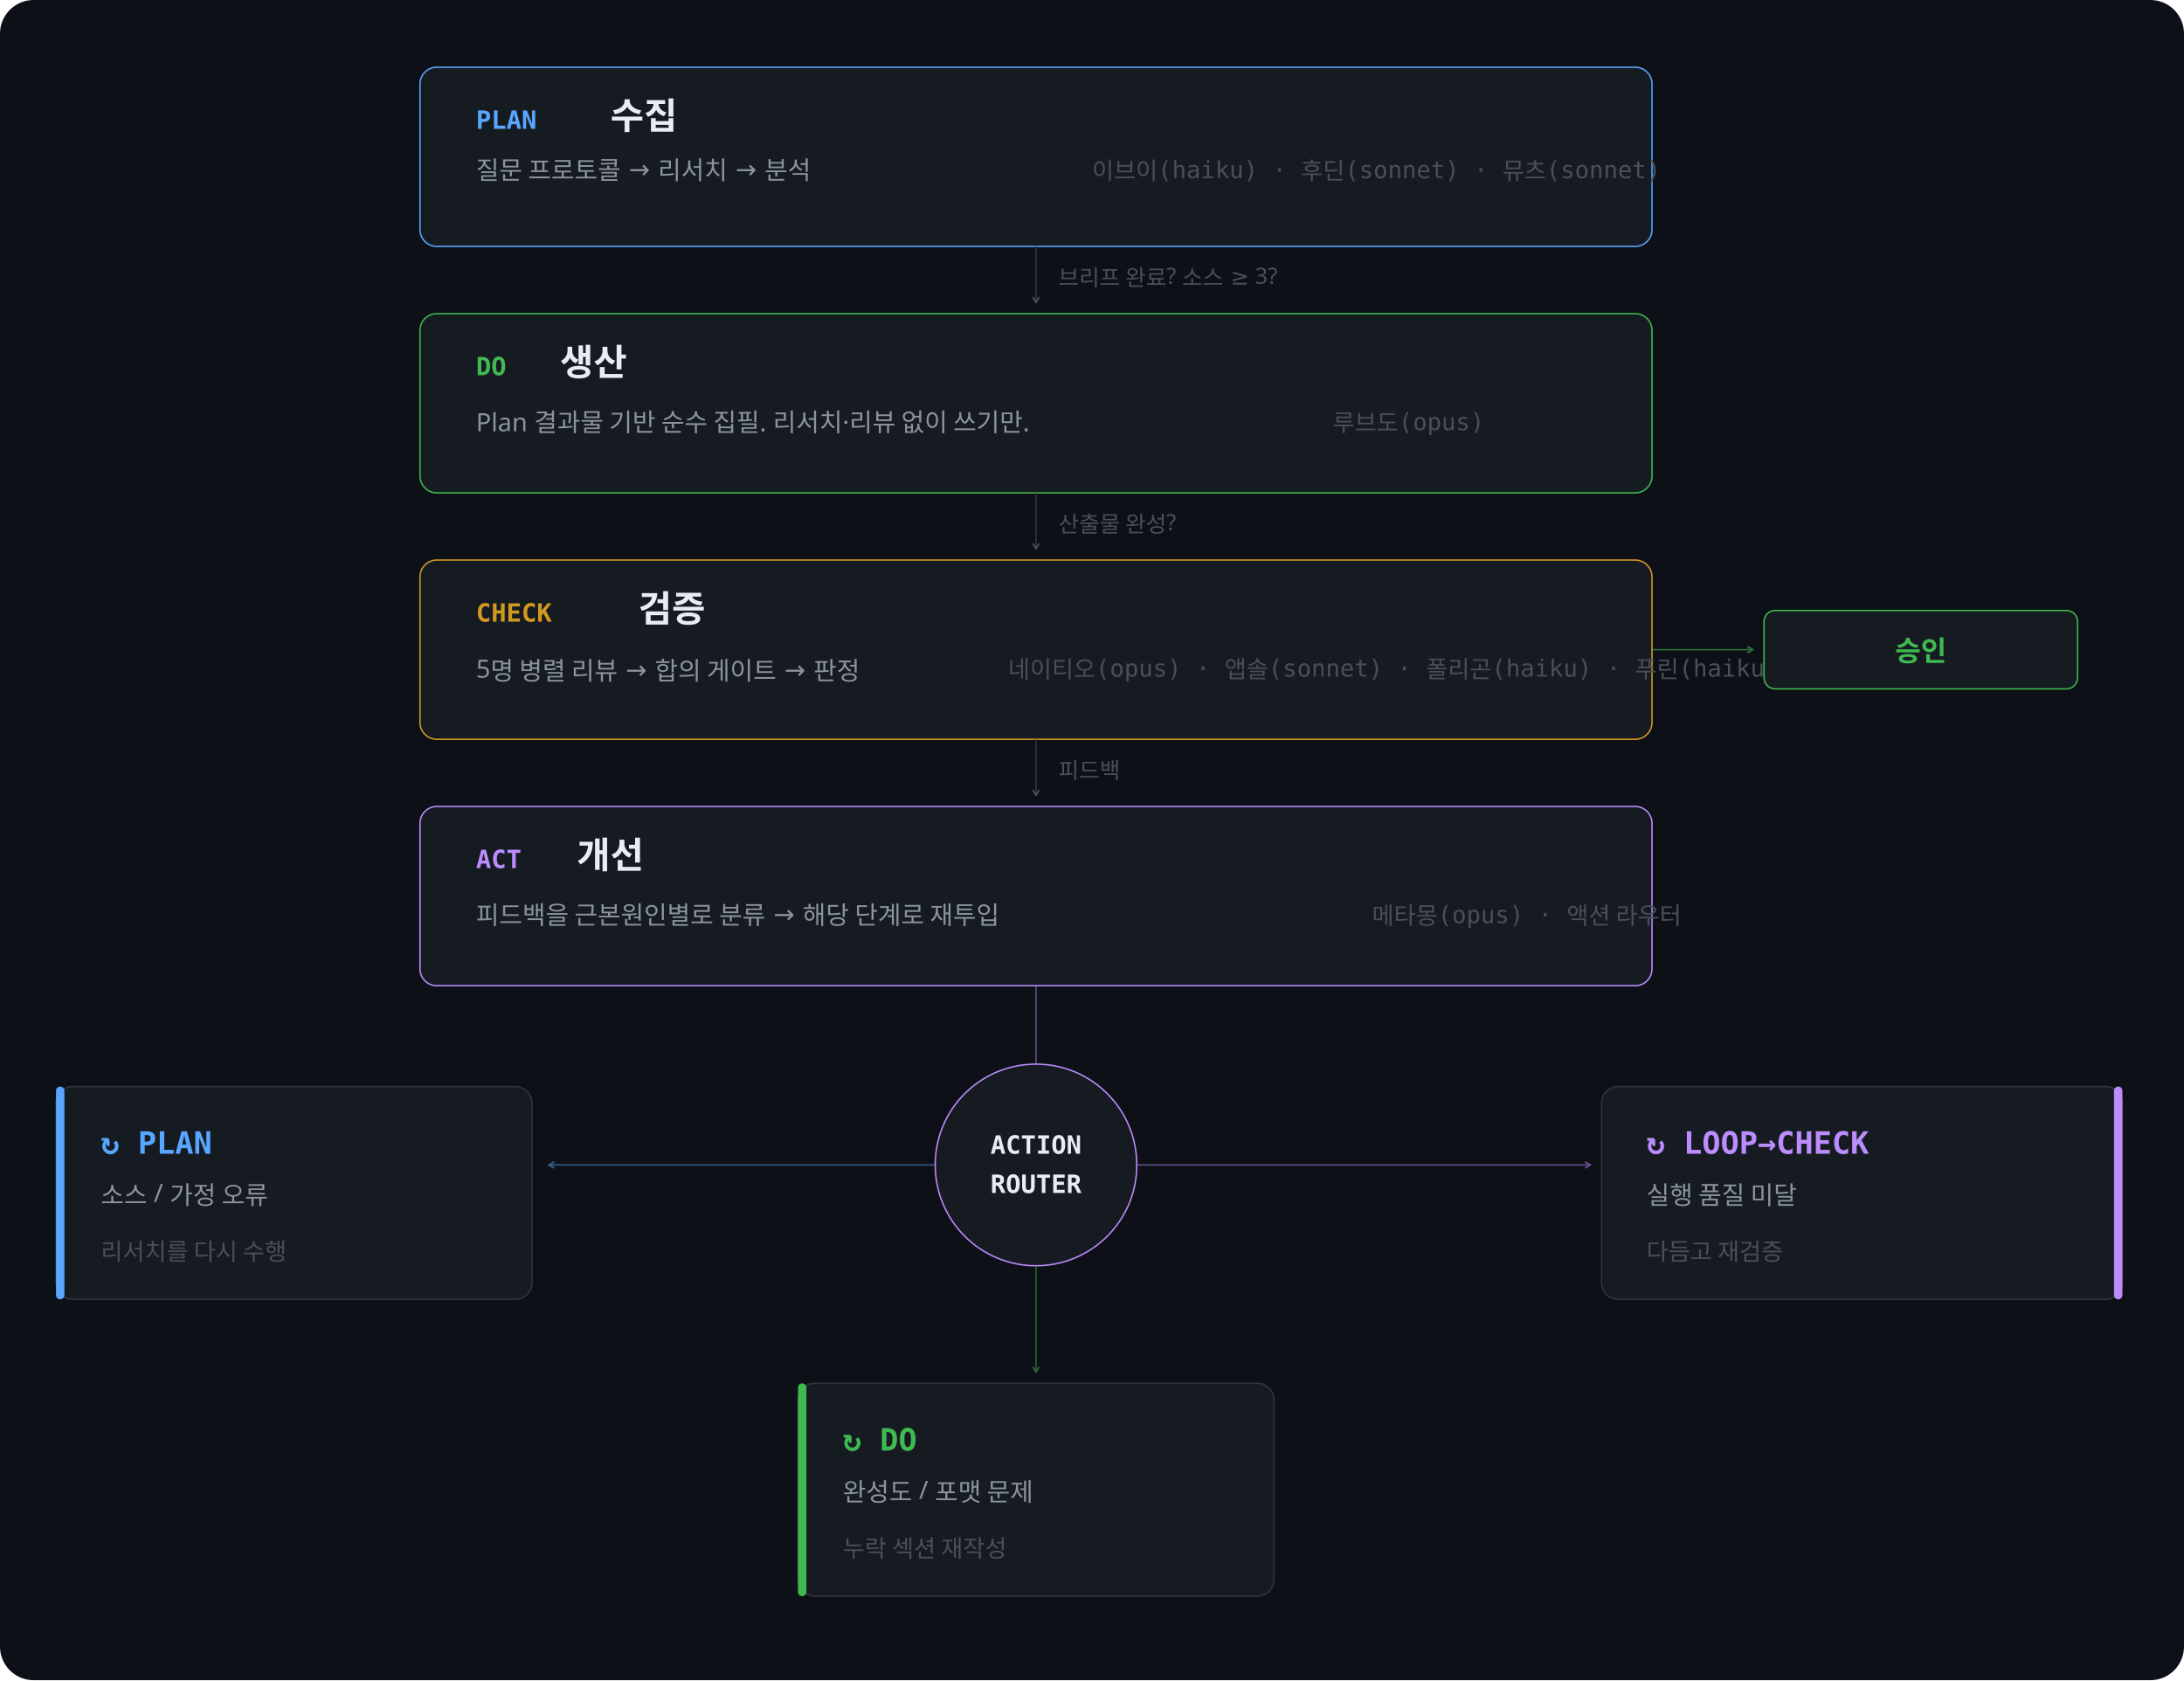
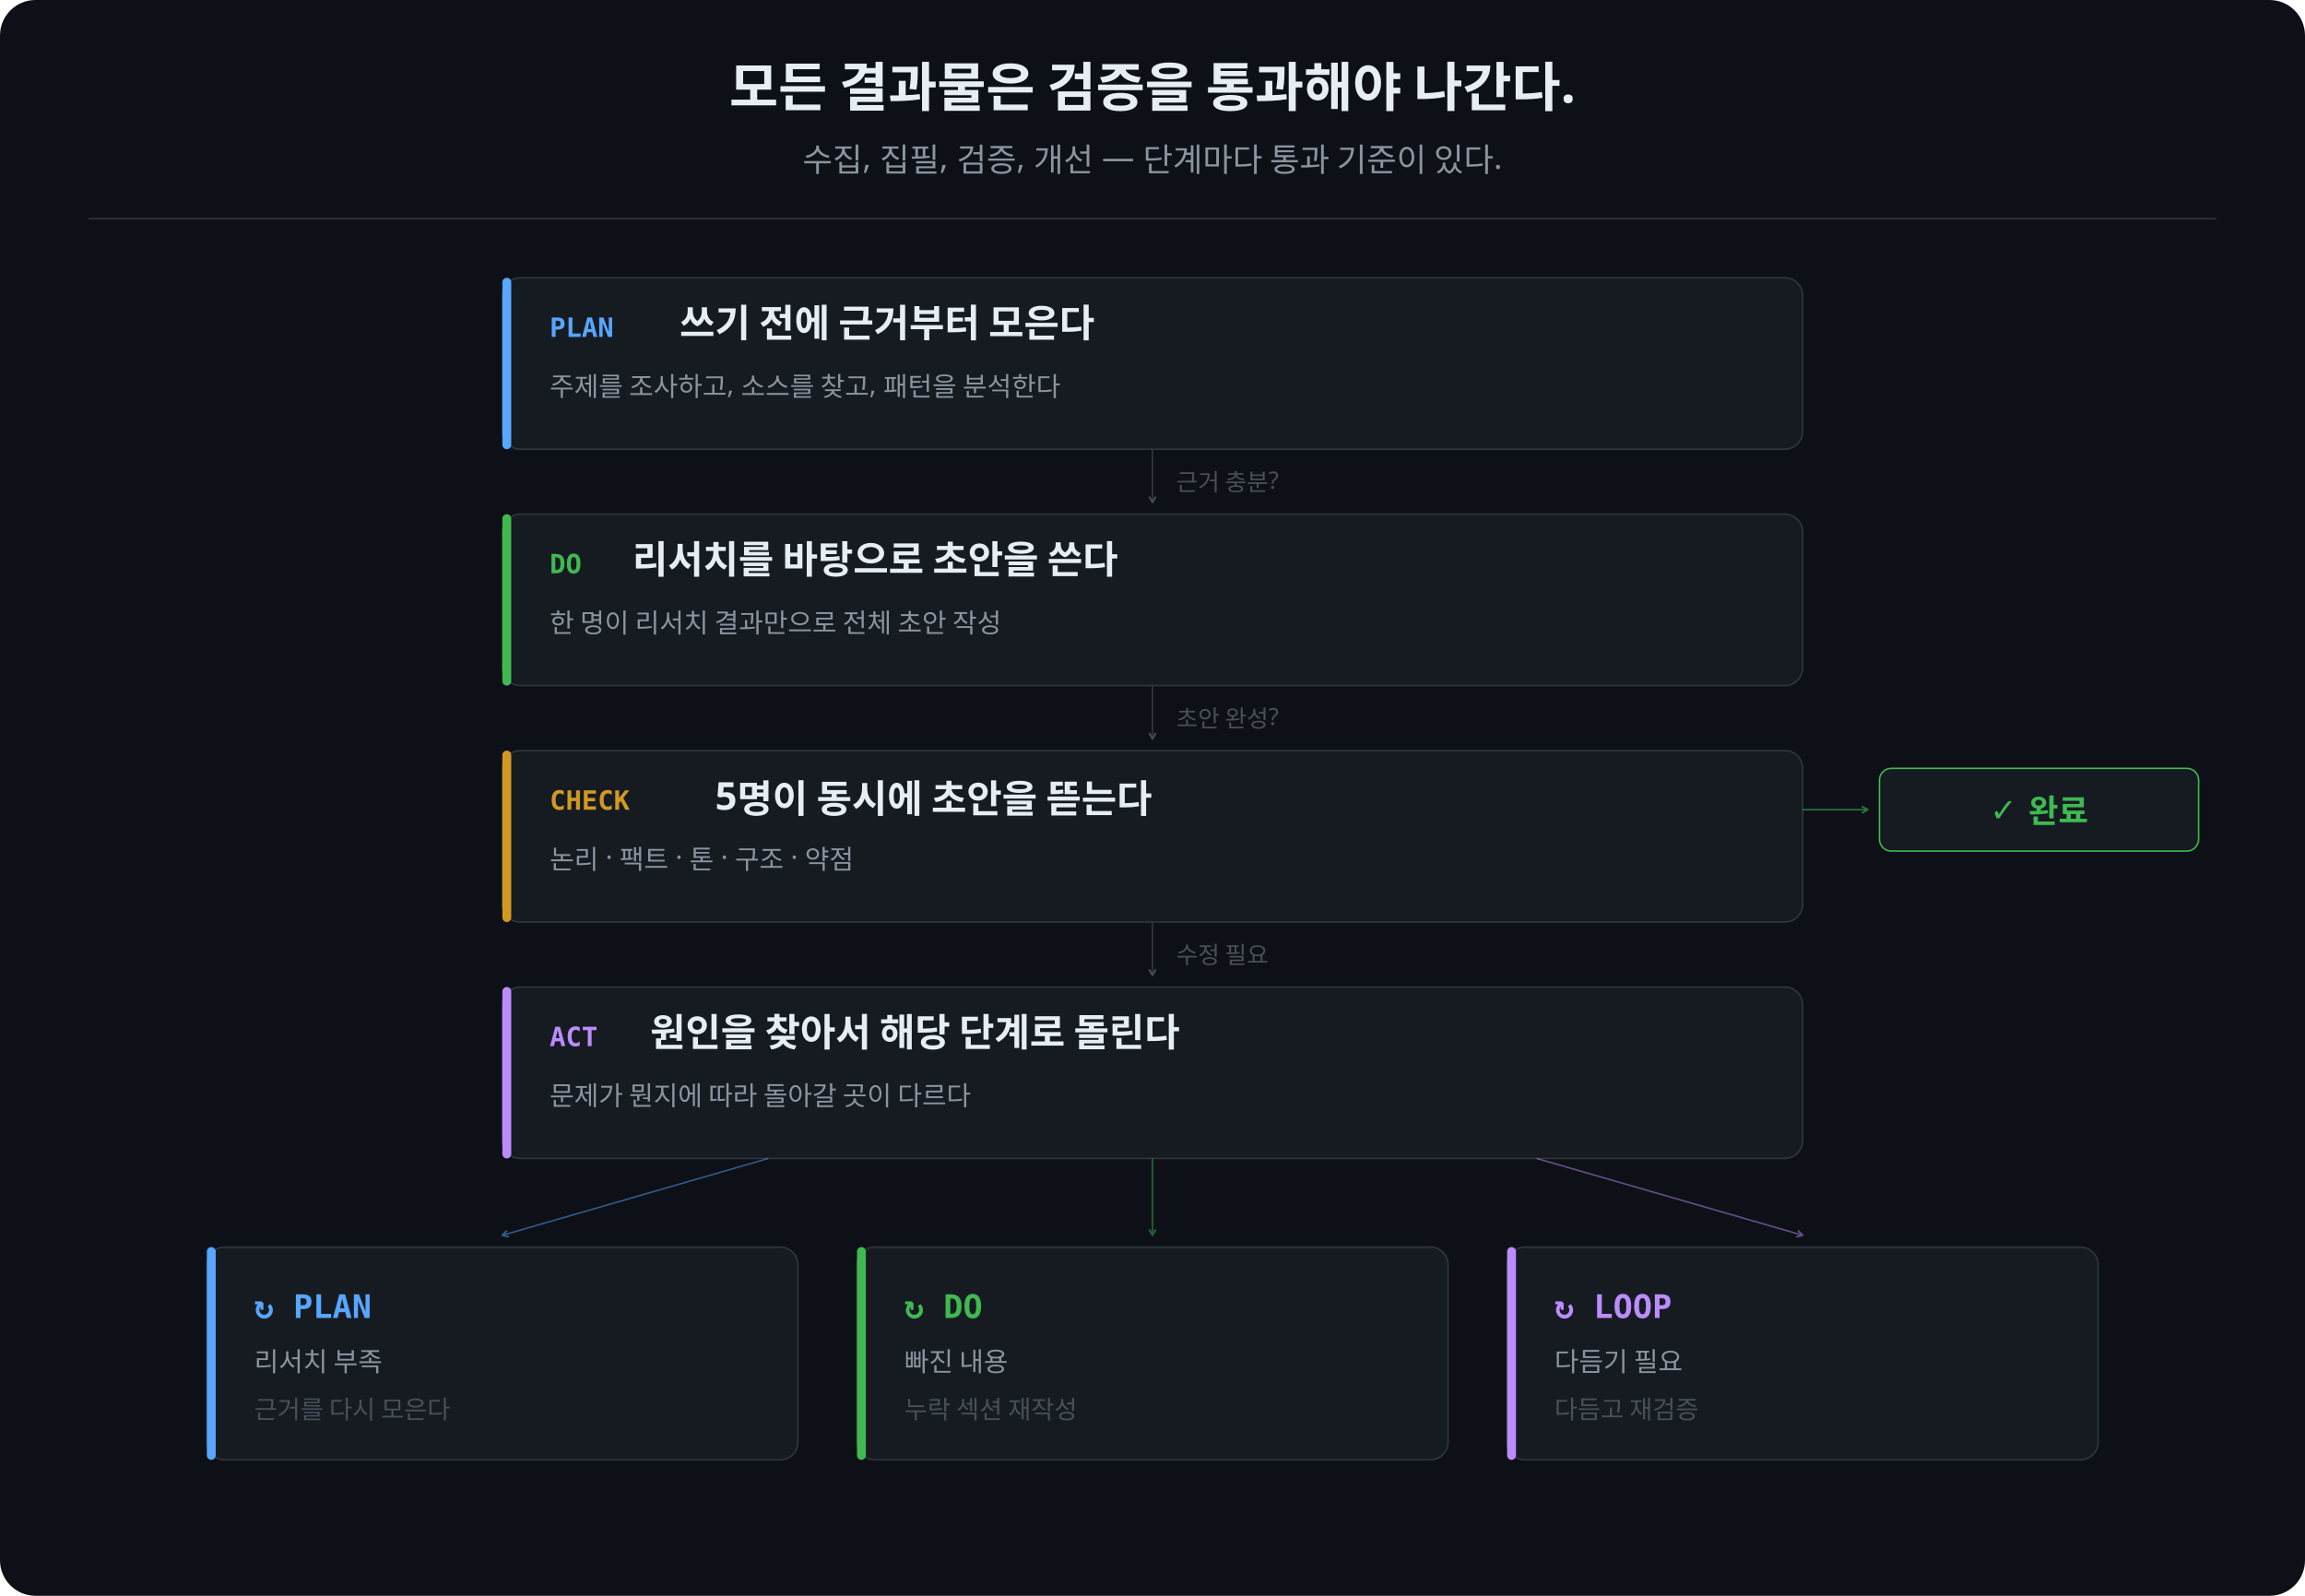
- <svg xmlns="http://www.w3.org/2000/svg" viewBox="0 0 780 600" fill="none" role="img" aria-labelledby="pc-title pc-desc">
+ <svg xmlns="http://www.w3.org/2000/svg" viewBox="0 0 780 540" fill="none" role="img" aria-labelledby="pc-title pc-desc">
  <defs>
    <marker id="arr" markerWidth="5" markerHeight="5" refX="4" refY="2.5" orient="auto" markerUnits="strokeWidth">
      <path d="M0.5,0.5 L4,2.5 L0.5,4.5" fill="none" stroke="#484f58" stroke-width="1.2" stroke-linecap="round" stroke-linejoin="round" />
    </marker>
+     <marker id="arr-green" markerWidth="5" markerHeight="5" refX="4" refY="2.5" orient="auto" markerUnits="strokeWidth">
+       <path d="M0.5,0.5 L4,2.5 L0.5,4.5" fill="none" stroke="#3fb950" stroke-width="1.2" stroke-linecap="round" stroke-linejoin="round" />
+     </marker>
    <marker id="arr-blue" markerWidth="5" markerHeight="5" refX="4" refY="2.5" orient="auto" markerUnits="strokeWidth">
      <path d="M0.5,0.5 L4,2.5 L0.5,4.5" fill="none" stroke="#58a6ff" stroke-width="1.2" stroke-linecap="round" stroke-linejoin="round" />
    </marker>
-     <marker id="arr-green" markerWidth="5" markerHeight="5" refX="4" refY="2.5" orient="auto" markerUnits="strokeWidth">
-       <path d="M0.5,0.5 L4,2.5 L0.5,4.5" fill="none" stroke="#3fb950" stroke-width="1.2" stroke-linecap="round" stroke-linejoin="round" />
-     </marker>
-     <marker id="arr-purple" markerWidth="5" markerHeight="5" refX="4" refY="2.5" orient="auto" markerUnits="strokeWidth">
+     <marker id="arr-act" markerWidth="5" markerHeight="5" refX="4" refY="2.5" orient="auto" markerUnits="strokeWidth">
      <path d="M0.5,0.5 L4,2.5 L0.5,4.5" fill="none" stroke="#bc8cff" stroke-width="1.2" stroke-linecap="round" stroke-linejoin="round" />
    </marker>
  </defs>
-   <rect width="780" height="600" rx="12" fill="#0d1117" />
-   <rect x="150" y="24" width="440" height="64" rx="6" fill="#161b22" stroke="#58a6ff" stroke-width="0.5" />
-   <text x="170" y="46" fill="#58a6ff" font-size="9" font-weight="600" font-family="SF Mono, Consolas, monospace">PLAN</text>
-   <text x="218" y="46" fill="#e6edf3" font-size="13" font-weight="600" font-family="Apple SD Gothic Neo, Malgun Gothic, sans-serif">수집</text>
-   <text x="170" y="64" fill="#8b949e" font-size="9" font-family="Apple SD Gothic Neo, Malgun Gothic, sans-serif">질문 프로토콜 → 리서치 → 분석</text>
-   <text x="390" y="64" fill="#484f58" font-size="8.5" font-family="SF Mono, Consolas, monospace">이브이(haiku) · 후딘(sonnet) · 뮤츠(sonnet)</text>
-   <line x1="370" y1="88" x2="370" y2="108" stroke="#30363d" stroke-width="0.5" marker-end="url(#arr)" />
-   <text x="378" y="102" fill="#484f58" font-size="8" font-family="Apple SD Gothic Neo, Malgun Gothic, sans-serif">브리프 완료? 소스 ≥ 3?</text>
-   <rect x="150" y="112" width="440" height="64" rx="6" fill="#161b22" stroke="#3fb950" stroke-width="0.5" />
-   <text x="170" y="134" fill="#3fb950" font-size="9" font-weight="600" font-family="SF Mono, Consolas, monospace">DO</text>
-   <text x="200" y="134" fill="#e6edf3" font-size="13" font-weight="600" font-family="Apple SD Gothic Neo, Malgun Gothic, sans-serif">생산</text>
-   <text x="170" y="154" fill="#8b949e" font-size="9" font-family="Apple SD Gothic Neo, Malgun Gothic, sans-serif">Plan 결과물 기반 순수 집필. 리서치·리뷰 없이 쓰기만.</text>
-   <text x="476" y="154" fill="#484f58" font-size="8.5" font-family="SF Mono, Consolas, monospace">루브도(opus)</text>
-   <line x1="370" y1="176" x2="370" y2="196" stroke="#30363d" stroke-width="0.5" marker-end="url(#arr)" />
-   <text x="378" y="190" fill="#484f58" font-size="8" font-family="Apple SD Gothic Neo, Malgun Gothic, sans-serif">산출물 완성?</text>
-   <rect x="150" y="200" width="440" height="64" rx="6" fill="#161b22" stroke="#d29922" stroke-width="0.5" />
-   <text x="170" y="222" fill="#d29922" font-size="9" font-weight="600" font-family="SF Mono, Consolas, monospace">CHECK</text>
-   <text x="228" y="222" fill="#e6edf3" font-size="13" font-weight="600" font-family="Apple SD Gothic Neo, Malgun Gothic, sans-serif">검증</text>
-   <text x="170" y="242" fill="#8b949e" font-size="9" font-family="Apple SD Gothic Neo, Malgun Gothic, sans-serif">5명 병렬 리뷰 → 합의 게이트 → 판정</text>
-   <text x="360" y="242" fill="#484f58" font-size="8.5" font-family="SF Mono, Consolas, monospace">네이티오(opus) · 앱솔(sonnet) · 폴리곤(haiku) · 푸린(haiku) · 안농(haiku)</text>
-   <line x1="590" y1="232" x2="626" y2="232" stroke="#3fb950" stroke-width="0.5" opacity="0.6" marker-end="url(#arr-green)" />
-   <rect x="630" y="218" width="112" height="28" rx="4" fill="#161b22" stroke="#3fb950" stroke-width="0.5" />
-   <text x="686" y="236" text-anchor="middle" fill="#3fb950" font-size="10" font-weight="600" font-family="SF Mono, Consolas, monospace">승인</text>
-   <line x1="370" y1="264" x2="370" y2="284" stroke="#30363d" stroke-width="0.5" marker-end="url(#arr)" />
-   <text x="378" y="278" fill="#484f58" font-size="8" font-family="Apple SD Gothic Neo, Malgun Gothic, sans-serif">피드백</text>
-   <rect x="150" y="288" width="440" height="64" rx="6" fill="#161b22" stroke="#bc8cff" stroke-width="0.5" />
-   <text x="170" y="310" fill="#bc8cff" font-size="9" font-weight="600" font-family="SF Mono, Consolas, monospace">ACT</text>
-   <text x="206" y="310" fill="#e6edf3" font-size="13" font-weight="600" font-family="Apple SD Gothic Neo, Malgun Gothic, sans-serif">개선</text>
-   <text x="170" y="330" fill="#8b949e" font-size="9" font-family="Apple SD Gothic Neo, Malgun Gothic, sans-serif">피드백을 근본원인별로 분류 → 해당 단계로 재투입</text>
-   <text x="490" y="330" fill="#484f58" font-size="8.5" font-family="SF Mono, Consolas, monospace">메타몽(opus) · 액션 라우터</text>
-   <line x1="370" y1="352" x2="370" y2="382" stroke="#bc8cff" stroke-width="0.5" opacity="0.5" marker-end="url(#arr-purple)" />
-   <circle cx="370" cy="416" r="36" fill="#161b22" stroke="#bc8cff" stroke-width="0.5" />
-   <text x="370" y="412" text-anchor="middle" fill="#e6edf3" font-size="9" font-weight="600" font-family="SF Mono, Consolas, monospace">ACTION</text>
-   <text x="370" y="426" text-anchor="middle" fill="#e6edf3" font-size="9" font-weight="600" font-family="SF Mono, Consolas, monospace">ROUTER</text>
-   <line x1="334" y1="416" x2="196" y2="416" stroke="#58a6ff" stroke-width="0.5" opacity="0.5" marker-end="url(#arr-blue)" />
-   <rect x="20" y="388" width="170" height="76" rx="6" fill="#161b22" stroke="#30363d" stroke-width="0.5" />
-   <rect x="20" y="388" width="3" height="76" rx="1.5" fill="#58a6ff" />
-   <text x="36" y="412" fill="#58a6ff" font-size="11" font-weight="600" font-family="SF Mono, Consolas, monospace">↻ PLAN</text>
-   <text x="36" y="430" fill="#8b949e" font-size="9" font-family="Apple SD Gothic Neo, Malgun Gothic, sans-serif">소스 / 가정 오류</text>
-   <text x="36" y="450" fill="#484f58" font-size="8.5" font-family="Apple SD Gothic Neo, Malgun Gothic, sans-serif">리서치를 다시 수행</text>
-   <line x1="370" y1="452" x2="370" y2="490" stroke="#3fb950" stroke-width="0.5" opacity="0.5" marker-end="url(#arr-green)" />
-   <rect x="285" y="494" width="170" height="76" rx="6" fill="#161b22" stroke="#30363d" stroke-width="0.5" />
-   <rect x="285" y="494" width="3" height="76" rx="1.5" fill="#3fb950" />
-   <text x="301" y="518" fill="#3fb950" font-size="11" font-weight="600" font-family="SF Mono, Consolas, monospace">↻ DO</text>
-   <text x="301" y="536" fill="#8b949e" font-size="9" font-family="Apple SD Gothic Neo, Malgun Gothic, sans-serif">완성도 / 포맷 문제</text>
-   <text x="301" y="556" fill="#484f58" font-size="8.5" font-family="Apple SD Gothic Neo, Malgun Gothic, sans-serif">누락 섹션 재작성</text>
-   <line x1="406" y1="416" x2="568" y2="416" stroke="#bc8cff" stroke-width="0.5" opacity="0.5" marker-end="url(#arr-purple)" />
-   <rect x="572" y="388" width="186" height="76" rx="6" fill="#161b22" stroke="#30363d" stroke-width="0.5" />
-   <rect x="755" y="388" width="3" height="76" rx="1.5" fill="#bc8cff" />
-   <text x="588" y="412" fill="#bc8cff" font-size="11" font-weight="600" font-family="SF Mono, Consolas, monospace">↻ LOOP→CHECK</text>
-   <text x="588" y="430" fill="#8b949e" font-size="9" font-family="Apple SD Gothic Neo, Malgun Gothic, sans-serif">실행 품질 미달</text>
-   <text x="588" y="450" fill="#484f58" font-size="8.5" font-family="Apple SD Gothic Neo, Malgun Gothic, sans-serif">다듬고 재검증</text>
+   <rect width="780" height="540" rx="12" fill="#0d1117" />
+   <text x="390" y="36" text-anchor="middle" fill="#e6edf3" font-size="18" font-weight="700" font-family="Apple SD Gothic Neo, Malgun Gothic, sans-serif">모든 결과물은 검증을 통과해야 나간다.</text>
+   <text x="390" y="58" text-anchor="middle" fill="#8b949e" font-size="11" font-family="Apple SD Gothic Neo, Malgun Gothic, sans-serif">수집, 집필, 검증, 개선 — 단계마다 통과 기준이 있다.</text>
+   <line x1="30" y1="74" x2="750" y2="74" stroke="#30363d" stroke-width="0.5" />
+   <rect x="170" y="94" width="440" height="58" rx="6" fill="#161b22" stroke="#30363d" stroke-width="0.5" />
+   <rect x="170" y="94" width="3" height="58" rx="1.5" fill="#58a6ff" />
+   <text x="186" y="114" fill="#58a6ff" font-size="9" font-weight="600" font-family="SF Mono, Consolas, monospace">PLAN</text>
+   <text x="230" y="114" fill="#e6edf3" font-size="13" font-weight="600" font-family="Apple SD Gothic Neo, Malgun Gothic, sans-serif">쓰기 전에 근거부터 모은다</text>
+   <text x="186" y="134" fill="#8b949e" font-size="9" font-family="Apple SD Gothic Neo, Malgun Gothic, sans-serif">주제를 조사하고, 소스를 찾고, 패턴을 분석한다</text>
+   <line x1="390" y1="152" x2="390" y2="170" stroke="#30363d" stroke-width="0.5" marker-end="url(#arr)" />
+   <text x="398" y="166" fill="#484f58" font-size="8" font-family="Apple SD Gothic Neo, Malgun Gothic, sans-serif">근거 충분?</text>
+   <rect x="170" y="174" width="440" height="58" rx="6" fill="#161b22" stroke="#30363d" stroke-width="0.5" />
+   <rect x="170" y="174" width="3" height="58" rx="1.5" fill="#3fb950" />
+   <text x="186" y="194" fill="#3fb950" font-size="9" font-weight="600" font-family="SF Mono, Consolas, monospace">DO</text>
+   <text x="214" y="194" fill="#e6edf3" font-size="13" font-weight="600" font-family="Apple SD Gothic Neo, Malgun Gothic, sans-serif">리서치를 바탕으로 초안을 쓴다</text>
+   <text x="186" y="214" fill="#8b949e" font-size="9" font-family="Apple SD Gothic Neo, Malgun Gothic, sans-serif">한 명이 리서치 결과만으로 전체 초안 작성</text>
+   <line x1="390" y1="232" x2="390" y2="250" stroke="#30363d" stroke-width="0.5" marker-end="url(#arr)" />
+   <text x="398" y="246" fill="#484f58" font-size="8" font-family="Apple SD Gothic Neo, Malgun Gothic, sans-serif">초안 완성?</text>
+   <rect x="170" y="254" width="440" height="58" rx="6" fill="#161b22" stroke="#30363d" stroke-width="0.5" />
+   <rect x="170" y="254" width="3" height="58" rx="1.5" fill="#d29922" />
+   <text x="186" y="274" fill="#d29922" font-size="9" font-weight="600" font-family="SF Mono, Consolas, monospace">CHECK</text>
+   <text x="242" y="274" fill="#e6edf3" font-size="13" font-weight="600" font-family="Apple SD Gothic Neo, Malgun Gothic, sans-serif">5명이 동시에 초안을 뜯는다</text>
+   <text x="186" y="294" fill="#8b949e" font-size="9" font-family="Apple SD Gothic Neo, Malgun Gothic, sans-serif">논리 · 팩트 · 톤 · 구조 · 약점</text>
+   <line x1="610" y1="274" x2="632" y2="274" stroke="#3fb950" stroke-width="0.5" opacity="0.6" marker-end="url(#arr-green)" />
+   <rect x="636" y="260" width="108" height="28" rx="4" fill="#161b22" stroke="#3fb950" stroke-width="0.5" />
+   <text x="690" y="278" text-anchor="middle" fill="#3fb950" font-size="11" font-weight="600" font-family="Apple SD Gothic Neo, Malgun Gothic, sans-serif">✓ 완료</text>
+   <line x1="390" y1="312" x2="390" y2="330" stroke="#30363d" stroke-width="0.5" marker-end="url(#arr)" />
+   <text x="398" y="326" fill="#484f58" font-size="8" font-family="Apple SD Gothic Neo, Malgun Gothic, sans-serif">수정 필요</text>
+   <rect x="170" y="334" width="440" height="58" rx="6" fill="#161b22" stroke="#30363d" stroke-width="0.5" />
+   <rect x="170" y="334" width="3" height="58" rx="1.5" fill="#bc8cff" />
+   <text x="186" y="354" fill="#bc8cff" font-size="9" font-weight="600" font-family="SF Mono, Consolas, monospace">ACT</text>
+   <text x="220" y="354" fill="#e6edf3" font-size="13" font-weight="600" font-family="Apple SD Gothic Neo, Malgun Gothic, sans-serif">원인을 찾아서 해당 단계로 돌린다</text>
+   <text x="186" y="374" fill="#8b949e" font-size="9" font-family="Apple SD Gothic Neo, Malgun Gothic, sans-serif">문제가 뭔지에 따라 돌아갈 곳이 다르다</text>
+   <line x1="260" y1="392" x2="170" y2="418" stroke="#58a6ff" stroke-width="0.5" opacity="0.5" marker-end="url(#arr-blue)" />
+   <line x1="390" y1="392" x2="390" y2="418" stroke="#3fb950" stroke-width="0.5" opacity="0.5" marker-end="url(#arr-green)" />
+   <line x1="520" y1="392" x2="610" y2="418" stroke="#bc8cff" stroke-width="0.5" opacity="0.5" marker-end="url(#arr-act)" />
+   <rect x="70" y="422" width="200" height="72" rx="6" fill="#161b22" stroke="#30363d" stroke-width="0.5" />
+   <rect x="70" y="422" width="3" height="72" rx="1.5" fill="#58a6ff" />
+   <text x="86" y="446" fill="#58a6ff" font-size="11" font-weight="600" font-family="SF Mono, Consolas, monospace">↻ PLAN</text>
+   <text x="86" y="464" fill="#8b949e" font-size="9" font-family="Apple SD Gothic Neo, Malgun Gothic, sans-serif">리서치 부족</text>
+   <text x="86" y="480" fill="#484f58" font-size="8.5" font-family="Apple SD Gothic Neo, Malgun Gothic, sans-serif">근거를 다시 모은다</text>
+   <rect x="290" y="422" width="200" height="72" rx="6" fill="#161b22" stroke="#30363d" stroke-width="0.5" />
+   <rect x="290" y="422" width="3" height="72" rx="1.5" fill="#3fb950" />
+   <text x="306" y="446" fill="#3fb950" font-size="11" font-weight="600" font-family="SF Mono, Consolas, monospace">↻ DO</text>
+   <text x="306" y="464" fill="#8b949e" font-size="9" font-family="Apple SD Gothic Neo, Malgun Gothic, sans-serif">빠진 내용</text>
+   <text x="306" y="480" fill="#484f58" font-size="8.5" font-family="Apple SD Gothic Neo, Malgun Gothic, sans-serif">누락 섹션 재작성</text>
+   <rect x="510" y="422" width="200" height="72" rx="6" fill="#161b22" stroke="#30363d" stroke-width="0.5" />
+   <rect x="510" y="422" width="3" height="72" rx="1.5" fill="#bc8cff" />
+   <text x="526" y="446" fill="#bc8cff" font-size="11" font-weight="600" font-family="SF Mono, Consolas, monospace">↻ LOOP</text>
+   <text x="526" y="464" fill="#8b949e" font-size="9" font-family="Apple SD Gothic Neo, Malgun Gothic, sans-serif">다듬기 필요</text>
+   <text x="526" y="480" fill="#484f58" font-size="8.5" font-family="Apple SD Gothic Neo, Malgun Gothic, sans-serif">다듬고 재검증</text>
</svg>
